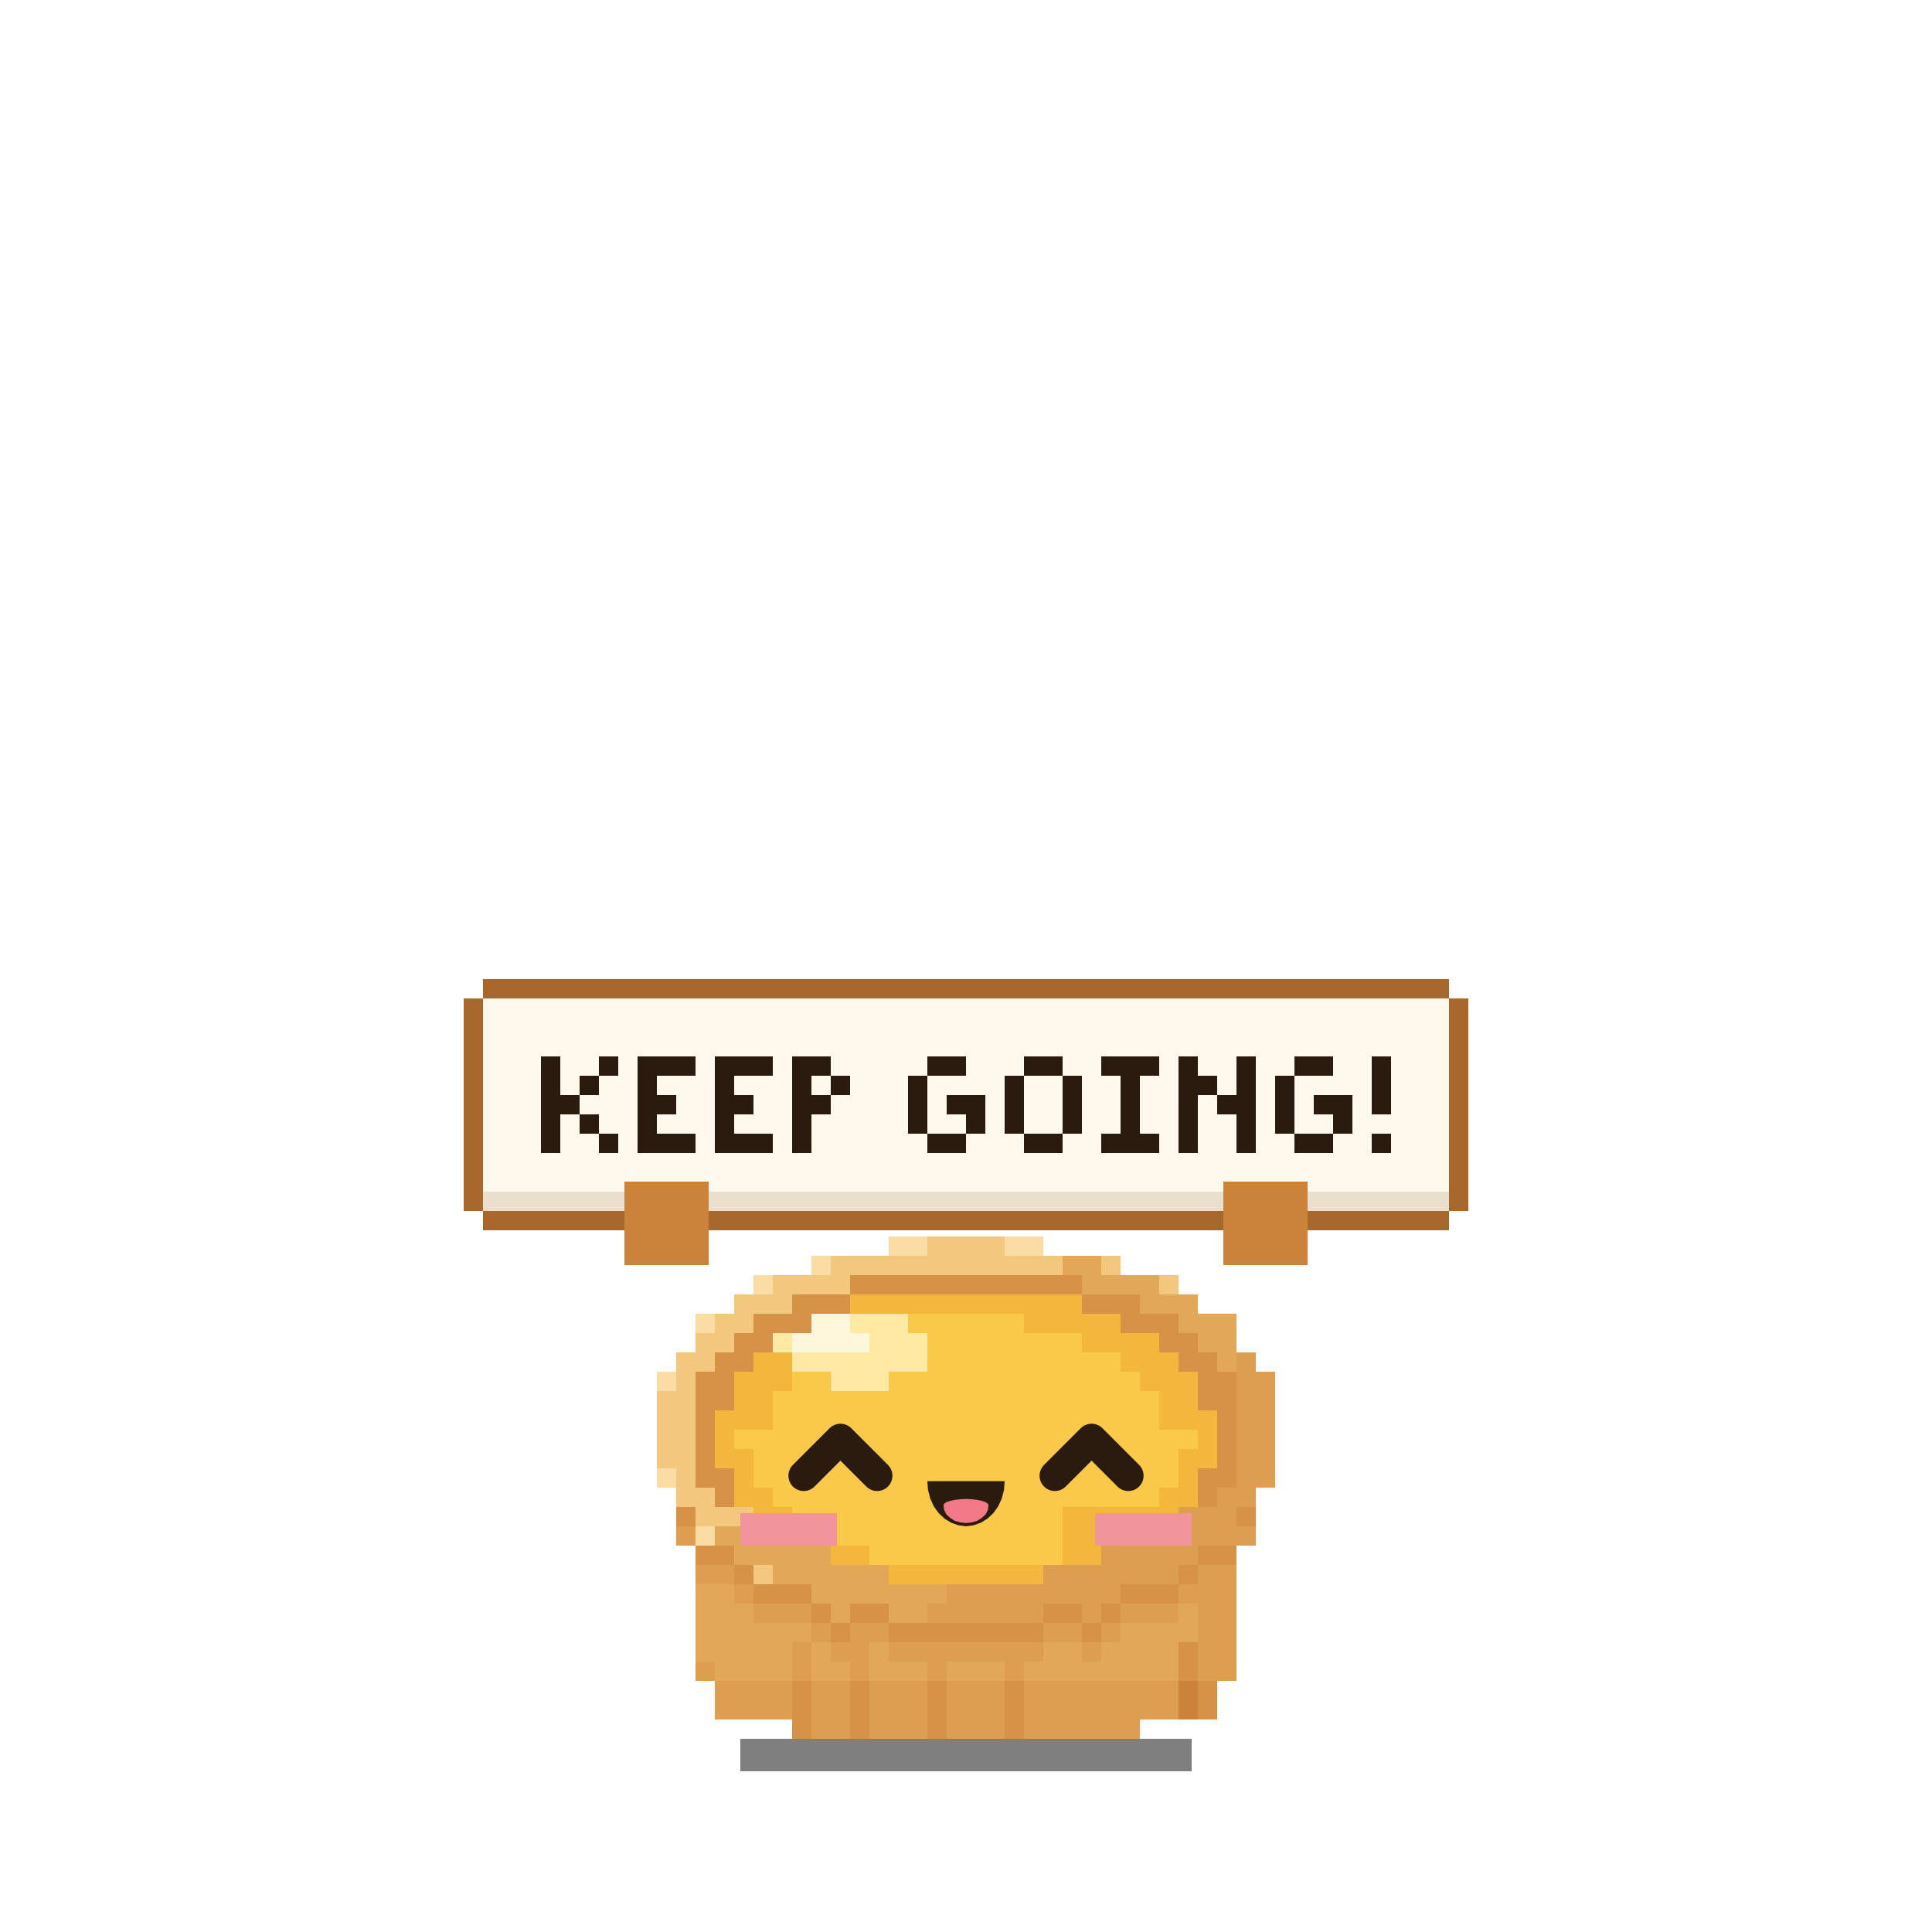
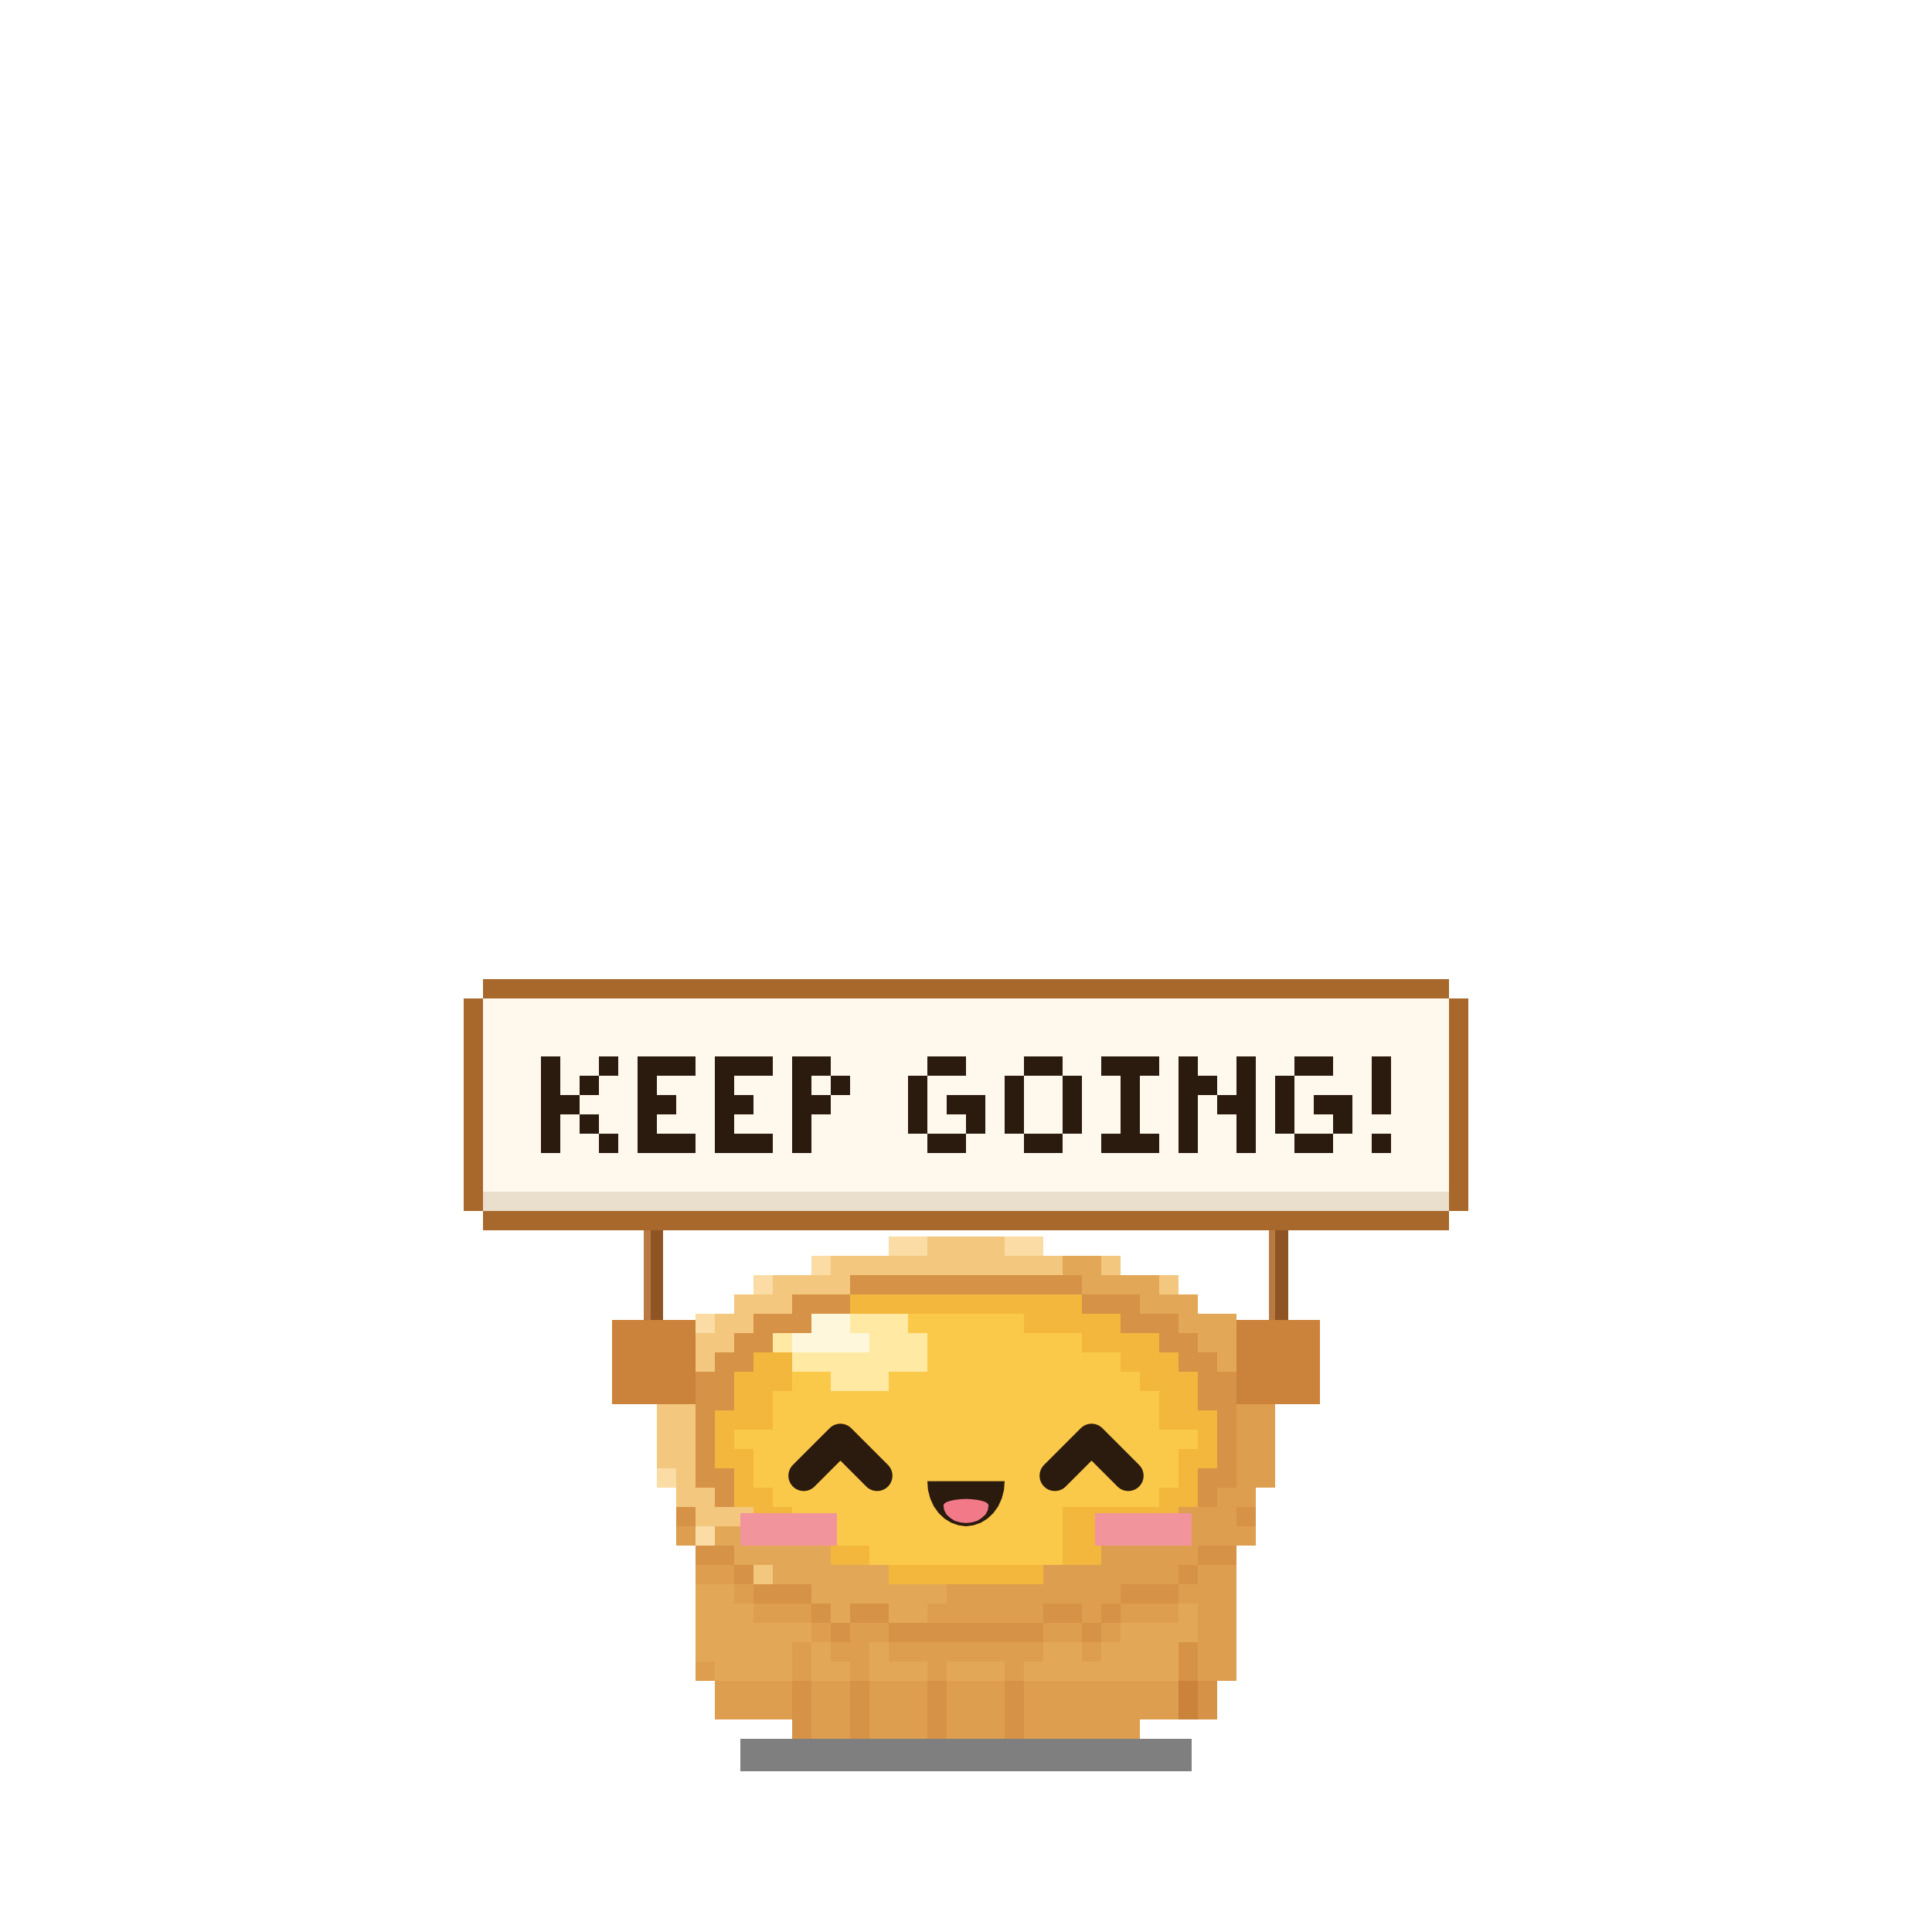
<svg xmlns="http://www.w3.org/2000/svg" viewBox="-20 -34 60 60" width="500" height="500" shape-rendering="crispEdges">
  <defs>
    <style>
      .rise { animation: sign-rise 0.55s ease-out both; }
+       .hands { animation: sign-hands 0.55s ease-out both; }
      .hold { transform-origin: 10px 4.2px; animation: sign-sway 2s 0.55s infinite ease-in-out; }
+       @keyframes sign-hands { 0% { transform: translateY(4.6px); } 70% { transform: translateY(-0.4px); } 100% { transform: translateY(0); } }
      .body { transform-origin: 10px 20px; animation: sign-bounce 1s infinite ease-in-out; }
      .shadow { transform-origin: 10px 20px; animation: sign-shadow 1s infinite ease-in-out; }
      @keyframes sign-rise {
      0% { transform: translateY(8.8px); }
      70% { transform: translateY(-1px); }
      100% { transform: translateY(0); }
      }
      @keyframes sign-sway {
      0%, 100% { transform: rotate(-2.5deg) translateY(0); }
      25% { transform: rotate(0deg) translateY(-0.6px); }
      50% { transform: rotate(2.5deg) translateY(0); }
      75% { transform: rotate(0deg) translateY(-0.6px); }
      }
      @keyframes sign-bounce { 0%, 100% { transform: scale(1, 1); } 50% { transform: scale(1.025, 0.975); } }
      @keyframes sign-shadow { 0%, 100% { transform: scaleX(1); } 50% { transform: scaleX(1.04); } }
      .tw1 { opacity: 0; animation: sign-tw 2s 0.6s infinite step-end; }
      .tw2 { opacity: 0; animation: sign-tw 2s 1.6s infinite step-end; }
      @keyframes sign-tw { 0% { opacity: 1; } 25% { opacity: 0; } 100% { opacity: 0; } }
    </style>
  </defs>
  <g class="shadow">
    <rect x="3" y="20" width="14" height="1" fill="#000" opacity="0.5" />
  </g>
  <g class="body">
    <g class="rise">
      <g class="hold">
+         <rect class="free" x="0" y="3.6" width="0.6" height="4.6" fill="#8E5424" />
+         <rect class="free" x="0" y="3.6" width="0.2" height="4.6" fill="#B87A42" />
+         <rect class="free" x="19.4" y="3.6" width="0.6" height="4.6" fill="#8E5424" />
+         <rect class="free" x="19.4" y="3.6" width="0.2" height="4.6" fill="#B87A42" />
        <g transform="translate(-5.6 -3.6) scale(0.6)">
          <rect x="1" y="0" width="50" height="1" fill="#A8682C" />
          <rect x="0" y="1" width="1" height="1" fill="#A8682C" />
          <rect x="1" y="1" width="50" height="1" fill="#FFF8EC" />
          <rect x="51" y="1" width="1" height="1" fill="#A8682C" />
          <rect x="0" y="2" width="1" height="1" fill="#A8682C" />
          <rect x="1" y="2" width="50" height="1" fill="#FFF8EC" />
          <rect x="51" y="2" width="1" height="1" fill="#A8682C" />
          <rect x="0" y="3" width="1" height="1" fill="#A8682C" />
          <rect x="1" y="3" width="50" height="1" fill="#FFF8EC" />
          <rect x="51" y="3" width="1" height="1" fill="#A8682C" />
          <rect x="0" y="4" width="1" height="1" fill="#A8682C" />
          <rect x="1" y="4" width="3" height="1" fill="#FFF8EC" />
          <rect x="4" y="4" width="1" height="1" fill="#2B1A0E" />
          <rect x="5" y="4" width="2" height="1" fill="#FFF8EC" />
          <rect x="7" y="4" width="1" height="1" fill="#2B1A0E" />
          <rect x="8" y="4" width="1" height="1" fill="#FFF8EC" />
          <rect x="9" y="4" width="3" height="1" fill="#2B1A0E" />
          <rect x="12" y="4" width="1" height="1" fill="#FFF8EC" />
          <rect x="13" y="4" width="3" height="1" fill="#2B1A0E" />
          <rect x="16" y="4" width="1" height="1" fill="#FFF8EC" />
          <rect x="17" y="4" width="2" height="1" fill="#2B1A0E" />
          <rect x="19" y="4" width="5" height="1" fill="#FFF8EC" />
          <rect x="24" y="4" width="2" height="1" fill="#2B1A0E" />
          <rect x="26" y="4" width="3" height="1" fill="#FFF8EC" />
          <rect x="29" y="4" width="2" height="1" fill="#2B1A0E" />
          <rect x="31" y="4" width="2" height="1" fill="#FFF8EC" />
          <rect x="33" y="4" width="3" height="1" fill="#2B1A0E" />
          <rect x="36" y="4" width="1" height="1" fill="#FFF8EC" />
          <rect x="37" y="4" width="1" height="1" fill="#2B1A0E" />
          <rect x="38" y="4" width="2" height="1" fill="#FFF8EC" />
          <rect x="40" y="4" width="1" height="1" fill="#2B1A0E" />
          <rect x="41" y="4" width="2" height="1" fill="#FFF8EC" />
          <rect x="43" y="4" width="2" height="1" fill="#2B1A0E" />
          <rect x="45" y="4" width="2" height="1" fill="#FFF8EC" />
          <rect x="47" y="4" width="1" height="1" fill="#2B1A0E" />
          <rect x="48" y="4" width="3" height="1" fill="#FFF8EC" />
          <rect x="51" y="4" width="1" height="1" fill="#A8682C" />
          <rect x="0" y="5" width="1" height="1" fill="#A8682C" />
          <rect x="1" y="5" width="3" height="1" fill="#FFF8EC" />
          <rect x="4" y="5" width="1" height="1" fill="#2B1A0E" />
          <rect x="5" y="5" width="1" height="1" fill="#FFF8EC" />
          <rect x="6" y="5" width="1" height="1" fill="#2B1A0E" />
          <rect x="7" y="5" width="2" height="1" fill="#FFF8EC" />
          <rect x="9" y="5" width="1" height="1" fill="#2B1A0E" />
          <rect x="10" y="5" width="3" height="1" fill="#FFF8EC" />
          <rect x="13" y="5" width="1" height="1" fill="#2B1A0E" />
          <rect x="14" y="5" width="3" height="1" fill="#FFF8EC" />
          <rect x="17" y="5" width="1" height="1" fill="#2B1A0E" />
          <rect x="18" y="5" width="1" height="1" fill="#FFF8EC" />
          <rect x="19" y="5" width="1" height="1" fill="#2B1A0E" />
          <rect x="20" y="5" width="3" height="1" fill="#FFF8EC" />
          <rect x="23" y="5" width="1" height="1" fill="#2B1A0E" />
          <rect x="24" y="5" width="4" height="1" fill="#FFF8EC" />
          <rect x="28" y="5" width="1" height="1" fill="#2B1A0E" />
          <rect x="29" y="5" width="2" height="1" fill="#FFF8EC" />
          <rect x="31" y="5" width="1" height="1" fill="#2B1A0E" />
          <rect x="32" y="5" width="2" height="1" fill="#FFF8EC" />
          <rect x="34" y="5" width="1" height="1" fill="#2B1A0E" />
          <rect x="35" y="5" width="2" height="1" fill="#FFF8EC" />
          <rect x="37" y="5" width="2" height="1" fill="#2B1A0E" />
          <rect x="39" y="5" width="1" height="1" fill="#FFF8EC" />
          <rect x="40" y="5" width="1" height="1" fill="#2B1A0E" />
          <rect x="41" y="5" width="1" height="1" fill="#FFF8EC" />
          <rect x="42" y="5" width="1" height="1" fill="#2B1A0E" />
          <rect x="43" y="5" width="4" height="1" fill="#FFF8EC" />
          <rect x="47" y="5" width="1" height="1" fill="#2B1A0E" />
          <rect x="48" y="5" width="3" height="1" fill="#FFF8EC" />
          <rect x="51" y="5" width="1" height="1" fill="#A8682C" />
          <rect x="0" y="6" width="1" height="1" fill="#A8682C" />
          <rect x="1" y="6" width="3" height="1" fill="#FFF8EC" />
          <rect x="4" y="6" width="2" height="1" fill="#2B1A0E" />
          <rect x="6" y="6" width="3" height="1" fill="#FFF8EC" />
          <rect x="9" y="6" width="2" height="1" fill="#2B1A0E" />
          <rect x="11" y="6" width="2" height="1" fill="#FFF8EC" />
          <rect x="13" y="6" width="2" height="1" fill="#2B1A0E" />
          <rect x="15" y="6" width="2" height="1" fill="#FFF8EC" />
          <rect x="17" y="6" width="2" height="1" fill="#2B1A0E" />
          <rect x="19" y="6" width="4" height="1" fill="#FFF8EC" />
          <rect x="23" y="6" width="1" height="1" fill="#2B1A0E" />
          <rect x="24" y="6" width="1" height="1" fill="#FFF8EC" />
          <rect x="25" y="6" width="2" height="1" fill="#2B1A0E" />
          <rect x="27" y="6" width="1" height="1" fill="#FFF8EC" />
          <rect x="28" y="6" width="1" height="1" fill="#2B1A0E" />
          <rect x="29" y="6" width="2" height="1" fill="#FFF8EC" />
          <rect x="31" y="6" width="1" height="1" fill="#2B1A0E" />
          <rect x="32" y="6" width="2" height="1" fill="#FFF8EC" />
          <rect x="34" y="6" width="1" height="1" fill="#2B1A0E" />
          <rect x="35" y="6" width="2" height="1" fill="#FFF8EC" />
          <rect x="37" y="6" width="1" height="1" fill="#2B1A0E" />
          <rect x="38" y="6" width="1" height="1" fill="#FFF8EC" />
          <rect x="39" y="6" width="2" height="1" fill="#2B1A0E" />
          <rect x="41" y="6" width="1" height="1" fill="#FFF8EC" />
          <rect x="42" y="6" width="1" height="1" fill="#2B1A0E" />
          <rect x="43" y="6" width="1" height="1" fill="#FFF8EC" />
          <rect x="44" y="6" width="2" height="1" fill="#2B1A0E" />
          <rect x="46" y="6" width="1" height="1" fill="#FFF8EC" />
          <rect x="47" y="6" width="1" height="1" fill="#2B1A0E" />
          <rect x="48" y="6" width="3" height="1" fill="#FFF8EC" />
          <rect x="51" y="6" width="1" height="1" fill="#A8682C" />
          <rect x="0" y="7" width="1" height="1" fill="#A8682C" />
          <rect x="1" y="7" width="3" height="1" fill="#FFF8EC" />
          <rect x="4" y="7" width="1" height="1" fill="#2B1A0E" />
          <rect x="5" y="7" width="1" height="1" fill="#FFF8EC" />
          <rect x="6" y="7" width="1" height="1" fill="#2B1A0E" />
          <rect x="7" y="7" width="2" height="1" fill="#FFF8EC" />
          <rect x="9" y="7" width="1" height="1" fill="#2B1A0E" />
          <rect x="10" y="7" width="3" height="1" fill="#FFF8EC" />
          <rect x="13" y="7" width="1" height="1" fill="#2B1A0E" />
          <rect x="14" y="7" width="3" height="1" fill="#FFF8EC" />
          <rect x="17" y="7" width="1" height="1" fill="#2B1A0E" />
          <rect x="18" y="7" width="5" height="1" fill="#FFF8EC" />
          <rect x="23" y="7" width="1" height="1" fill="#2B1A0E" />
          <rect x="24" y="7" width="2" height="1" fill="#FFF8EC" />
          <rect x="26" y="7" width="1" height="1" fill="#2B1A0E" />
          <rect x="27" y="7" width="1" height="1" fill="#FFF8EC" />
          <rect x="28" y="7" width="1" height="1" fill="#2B1A0E" />
          <rect x="29" y="7" width="2" height="1" fill="#FFF8EC" />
          <rect x="31" y="7" width="1" height="1" fill="#2B1A0E" />
          <rect x="32" y="7" width="2" height="1" fill="#FFF8EC" />
          <rect x="34" y="7" width="1" height="1" fill="#2B1A0E" />
          <rect x="35" y="7" width="2" height="1" fill="#FFF8EC" />
          <rect x="37" y="7" width="1" height="1" fill="#2B1A0E" />
          <rect x="38" y="7" width="2" height="1" fill="#FFF8EC" />
          <rect x="40" y="7" width="1" height="1" fill="#2B1A0E" />
          <rect x="41" y="7" width="1" height="1" fill="#FFF8EC" />
          <rect x="42" y="7" width="1" height="1" fill="#2B1A0E" />
          <rect x="43" y="7" width="2" height="1" fill="#FFF8EC" />
          <rect x="45" y="7" width="1" height="1" fill="#2B1A0E" />
          <rect x="46" y="7" width="5" height="1" fill="#FFF8EC" />
          <rect x="51" y="7" width="1" height="1" fill="#A8682C" />
          <rect x="0" y="8" width="1" height="1" fill="#A8682C" />
          <rect x="1" y="8" width="3" height="1" fill="#FFF8EC" />
          <rect x="4" y="8" width="1" height="1" fill="#2B1A0E" />
          <rect x="5" y="8" width="2" height="1" fill="#FFF8EC" />
          <rect x="7" y="8" width="1" height="1" fill="#2B1A0E" />
          <rect x="8" y="8" width="1" height="1" fill="#FFF8EC" />
          <rect x="9" y="8" width="3" height="1" fill="#2B1A0E" />
          <rect x="12" y="8" width="1" height="1" fill="#FFF8EC" />
          <rect x="13" y="8" width="3" height="1" fill="#2B1A0E" />
          <rect x="16" y="8" width="1" height="1" fill="#FFF8EC" />
          <rect x="17" y="8" width="1" height="1" fill="#2B1A0E" />
          <rect x="18" y="8" width="6" height="1" fill="#FFF8EC" />
          <rect x="24" y="8" width="2" height="1" fill="#2B1A0E" />
          <rect x="26" y="8" width="3" height="1" fill="#FFF8EC" />
          <rect x="29" y="8" width="2" height="1" fill="#2B1A0E" />
          <rect x="31" y="8" width="2" height="1" fill="#FFF8EC" />
          <rect x="33" y="8" width="3" height="1" fill="#2B1A0E" />
          <rect x="36" y="8" width="1" height="1" fill="#FFF8EC" />
          <rect x="37" y="8" width="1" height="1" fill="#2B1A0E" />
          <rect x="38" y="8" width="2" height="1" fill="#FFF8EC" />
          <rect x="40" y="8" width="1" height="1" fill="#2B1A0E" />
          <rect x="41" y="8" width="2" height="1" fill="#FFF8EC" />
          <rect x="43" y="8" width="2" height="1" fill="#2B1A0E" />
          <rect x="45" y="8" width="2" height="1" fill="#FFF8EC" />
          <rect x="47" y="8" width="1" height="1" fill="#2B1A0E" />
          <rect x="48" y="8" width="3" height="1" fill="#FFF8EC" />
          <rect x="51" y="8" width="1" height="1" fill="#A8682C" />
          <rect x="0" y="9" width="1" height="1" fill="#A8682C" />
          <rect x="1" y="9" width="50" height="1" fill="#FFF8EC" />
          <rect x="51" y="9" width="1" height="1" fill="#A8682C" />
          <rect x="0" y="10" width="1" height="1" fill="#A8682C" />
          <rect x="1" y="10" width="50" height="1" fill="#FFF8EC" />
          <rect x="51" y="10" width="1" height="1" fill="#A8682C" />
          <rect x="0" y="11" width="1" height="1" fill="#A8682C" />
          <rect x="1" y="11" width="50" height="1" fill="#EADFCC" />
          <rect x="51" y="11" width="1" height="1" fill="#A8682C" />
          <rect x="1" y="12" width="50" height="1" fill="#A8682C" />
        </g>
-         <rect class="free" x="-0.6" y="2.7" width="2.6" height="2.6" fill="#CB823A" />
-         <rect class="free" x="18" y="2.7" width="2.6" height="2.6" fill="#CB823A" />
      </g>
    </g>
    <g id="tart" transform="translate(0.4 4.4) scale(0.6)">
      <rect x="12" y="0" width="8" height="2" fill="#FADCA4" />
      <rect x="8" y="1" width="16" height="2" fill="#F3C77E" />
      <rect x="5" y="2" width="22" height="2" fill="#D69246" />
      <rect x="4" y="3" width="24" height="2" fill="#F2B73C" />
      <rect x="2" y="4" width="28" height="2" fill="#D69246" />
      <rect x="2" y="5" width="28" height="2" fill="#FBC94A" />
      <rect x="1" y="6" width="30" height="2" fill="#FBC94A" />
      <rect x="0" y="7" width="32" height="2" fill="#FBC94A" />
      <rect x="0" y="8" width="32" height="2" fill="#FBC94A" />
      <rect x="0" y="9" width="32" height="2" fill="#FBC94A" />
      <rect x="0" y="10" width="32" height="2" fill="#FBC94A" />
      <rect x="0" y="11" width="32" height="2" fill="#FBC94A" />
      <rect x="1" y="12" width="30" height="2" fill="#FBC94A" />
      <rect x="1" y="13" width="30" height="2" fill="#FBC94A" />
      <rect x="1" y="14" width="30" height="2" fill="#FBC94A" />
      <rect x="2" y="15" width="28" height="2" fill="#FBC94A" />
      <rect x="2" y="16" width="28" height="2" fill="#FBC94A" />
      <rect x="2" y="17" width="28" height="2" fill="#DE9E50" />
      <rect x="2" y="18" width="28" height="2" fill="#DE9E50" />
      <rect x="2" y="19" width="28" height="2" fill="#DE9E50" />
      <rect x="2" y="20" width="28" height="2" fill="#E3A857" />
      <rect x="2" y="21" width="28" height="2" fill="#DE9E50" />
      <rect x="3" y="22" width="26" height="2" fill="#E3A857" />
      <rect x="3" y="23" width="26" height="2" fill="#DE9E50" />
      <rect x="7" y="24" width="18" height="2" fill="#DE9E50" />
      <rect x="12" y="0" width="8" height="1" fill="#FADCA4" />
      <rect x="8" y="1" width="16" height="1" fill="#F3C77E" />
      <rect x="5" y="2" width="22" height="1" fill="#D69246" />
      <rect x="4" y="3" width="24" height="1" fill="#F2B73C" />
      <rect x="2" y="4" width="28" height="1" fill="#D69246" />
      <rect x="2" y="5" width="28" height="1" fill="#FBC94A" />
      <rect x="1" y="6" width="30" height="1" fill="#FBC94A" />
      <rect x="0" y="7" width="32" height="1" fill="#FBC94A" />
      <rect x="0" y="8" width="32" height="1" fill="#FBC94A" />
      <rect x="0" y="9" width="32" height="1" fill="#FBC94A" />
      <rect x="0" y="10" width="32" height="1" fill="#FBC94A" />
      <rect x="0" y="11" width="32" height="1" fill="#FBC94A" />
      <rect x="0" y="12" width="32" height="1" fill="#FBC94A" />
      <rect x="1" y="13" width="30" height="1" fill="#FBC94A" />
      <rect x="1" y="14" width="30" height="1" fill="#FBC94A" />
      <rect x="1" y="15" width="30" height="1" fill="#FBC94A" />
      <rect x="2" y="16" width="28" height="1" fill="#FBC94A" />
      <rect x="2" y="17" width="28" height="1" fill="#DE9E50" />
      <rect x="2" y="18" width="28" height="1" fill="#DE9E50" />
      <rect x="2" y="19" width="28" height="1" fill="#DE9E50" />
      <rect x="2" y="20" width="28" height="1" fill="#E3A857" />
      <rect x="2" y="21" width="28" height="1" fill="#DE9E50" />
      <rect x="2" y="22" width="28" height="1" fill="#E3A857" />
      <rect x="3" y="23" width="26" height="1" fill="#DE9E50" />
      <rect x="3" y="24" width="26" height="1" fill="#DE9E50" />
      <rect x="7" y="25" width="18" height="1" fill="#DE9E50" />
      <rect x="12" y="0" width="2" height="1" fill="#FADCA4" />
      <rect x="14" y="0" width="4" height="1" fill="#F3C77E" />
      <rect x="18" y="0" width="2" height="1" fill="#FADCA4" />
      <rect x="8" y="1" width="1" height="1" fill="#FADCA4" />
      <rect x="9" y="1" width="12" height="1" fill="#F3C77E" />
      <rect x="21" y="1" width="2" height="1" fill="#E3A857" />
      <rect x="23" y="1" width="1" height="1" fill="#F3C77E" />
      <rect x="5" y="2" width="1" height="1" fill="#FADCA4" />
      <rect x="6" y="2" width="4" height="1" fill="#F3C77E" />
      <rect x="10" y="2" width="12" height="1" fill="#D69246" />
      <rect x="22" y="2" width="4" height="1" fill="#E3A857" />
      <rect x="26" y="2" width="1" height="1" fill="#F3C77E" />
      <rect x="4" y="3" width="3" height="1" fill="#F3C77E" />
      <rect x="7" y="3" width="3" height="1" fill="#D69246" />
      <rect x="10" y="3" width="12" height="1" fill="#F2B73C" />
      <rect x="22" y="3" width="3" height="1" fill="#D69246" />
      <rect x="25" y="3" width="3" height="1" fill="#E3A857" />
      <rect x="2" y="4" width="1" height="1" fill="#FADCA4" />
      <rect x="3" y="4" width="2" height="1" fill="#F3C77E" />
      <rect x="5" y="4" width="3" height="1" fill="#D69246" />
      <rect x="8" y="4" width="2" height="1" fill="#FFF7DC" />
      <rect x="10" y="4" width="3" height="1" fill="#FFE9A3" />
      <rect x="13" y="4" width="6" height="1" fill="#FBC94A" />
      <rect x="19" y="4" width="5" height="1" fill="#F2B73C" />
      <rect x="24" y="4" width="3" height="1" fill="#D69246" />
      <rect x="27" y="4" width="3" height="1" fill="#E3A857" />
      <rect x="2" y="5" width="2" height="1" fill="#F3C77E" />
      <rect x="4" y="5" width="2" height="1" fill="#D69246" />
      <rect x="6" y="5" width="1" height="1" fill="#FFE9A3" />
      <rect x="7" y="5" width="4" height="1" fill="#FFF7DC" />
      <rect x="11" y="5" width="3" height="1" fill="#FFE9A3" />
      <rect x="14" y="5" width="8" height="1" fill="#FBC94A" />
      <rect x="22" y="5" width="4" height="1" fill="#F2B73C" />
      <rect x="26" y="5" width="2" height="1" fill="#D69246" />
      <rect x="28" y="5" width="2" height="1" fill="#E3A857" />
      <rect x="1" y="6" width="2" height="1" fill="#F3C77E" />
      <rect x="3" y="6" width="2" height="1" fill="#D69246" />
      <rect x="5" y="6" width="2" height="1" fill="#F2B73C" />
      <rect x="7" y="6" width="7" height="1" fill="#FFE9A3" />
      <rect x="14" y="6" width="10" height="1" fill="#FBC94A" />
      <rect x="24" y="6" width="3" height="1" fill="#F2B73C" />
      <rect x="27" y="6" width="2" height="1" fill="#D69246" />
      <rect x="29" y="6" width="1" height="1" fill="#E3A857" />
      <rect x="30" y="6" width="1" height="1" fill="#DE9E50" />
      <rect x="0" y="7" width="1" height="1" fill="#FADCA4" />
      <rect x="1" y="7" width="1" height="1" fill="#F3C77E" />
      <rect x="2" y="7" width="2" height="1" fill="#D69246" />
      <rect x="4" y="7" width="3" height="1" fill="#F2B73C" />
      <rect x="7" y="7" width="2" height="1" fill="#FBC94A" />
      <rect x="9" y="7" width="3" height="1" fill="#FFE9A3" />
      <rect x="12" y="7" width="13" height="1" fill="#FBC94A" />
      <rect x="25" y="7" width="3" height="1" fill="#F2B73C" />
      <rect x="28" y="7" width="2" height="1" fill="#D69246" />
      <rect x="30" y="7" width="2" height="1" fill="#DE9E50" />
      <rect x="0" y="8" width="2" height="1" fill="#F3C77E" />
      <rect x="2" y="8" width="2" height="1" fill="#D69246" />
      <rect x="4" y="8" width="2" height="1" fill="#F2B73C" />
      <rect x="6" y="8" width="20" height="1" fill="#FBC94A" />
      <rect x="26" y="8" width="2" height="1" fill="#F2B73C" />
      <rect x="28" y="8" width="2" height="1" fill="#D69246" />
      <rect x="30" y="8" width="2" height="1" fill="#DE9E50" />
      <rect x="0" y="9" width="2" height="1" fill="#F3C77E" />
      <rect x="2" y="9" width="1" height="1" fill="#D69246" />
      <rect x="3" y="9" width="3" height="1" fill="#F2B73C" />
      <rect x="6" y="9" width="20" height="1" fill="#FBC94A" />
      <rect x="26" y="9" width="3" height="1" fill="#F2B73C" />
      <rect x="29" y="9" width="1" height="1" fill="#D69246" />
      <rect x="30" y="9" width="2" height="1" fill="#DE9E50" />
      <rect x="0" y="10" width="2" height="1" fill="#F3C77E" />
      <rect x="2" y="10" width="1" height="1" fill="#D69246" />
      <rect x="3" y="10" width="1" height="1" fill="#F2B73C" />
      <rect x="4" y="10" width="24" height="1" fill="#FBC94A" />
      <rect x="28" y="10" width="1" height="1" fill="#F2B73C" />
      <rect x="29" y="10" width="1" height="1" fill="#D69246" />
      <rect x="30" y="10" width="2" height="1" fill="#DE9E50" />
      <rect x="0" y="11" width="2" height="1" fill="#F3C77E" />
      <rect x="2" y="11" width="1" height="1" fill="#D69246" />
      <rect x="3" y="11" width="2" height="1" fill="#F2B73C" />
      <rect x="5" y="11" width="22" height="1" fill="#FBC94A" />
      <rect x="27" y="11" width="2" height="1" fill="#F2B73C" />
      <rect x="29" y="11" width="1" height="1" fill="#D69246" />
      <rect x="30" y="11" width="2" height="1" fill="#DE9E50" />
      <rect x="0" y="12" width="1" height="1" fill="#FADCA4" />
      <rect x="1" y="12" width="1" height="1" fill="#F3C77E" />
      <rect x="2" y="12" width="2" height="1" fill="#D69246" />
      <rect x="4" y="12" width="1" height="1" fill="#F2B73C" />
      <rect x="5" y="12" width="22" height="1" fill="#FBC94A" />
      <rect x="27" y="12" width="1" height="1" fill="#F2B73C" />
      <rect x="28" y="12" width="2" height="1" fill="#D69246" />
      <rect x="30" y="12" width="2" height="1" fill="#DE9E50" />
      <rect x="1" y="13" width="2" height="1" fill="#F3C77E" />
      <rect x="3" y="13" width="1" height="1" fill="#D69246" />
      <rect x="4" y="13" width="2" height="1" fill="#F2B73C" />
      <rect x="6" y="13" width="20" height="1" fill="#FBC94A" />
      <rect x="26" y="13" width="2" height="1" fill="#F2B73C" />
      <rect x="28" y="13" width="1" height="1" fill="#D69246" />
      <rect x="29" y="13" width="2" height="1" fill="#DE9E50" />
      <rect x="1" y="14" width="1" height="1" fill="#D69246" />
      <rect x="2" y="14" width="3" height="1" fill="#F3C77E" />
      <rect x="5" y="14" width="2" height="1" fill="#F2B73C" />
      <rect x="7" y="14" width="14" height="1" fill="#FBC94A" />
      <rect x="21" y="14" width="6" height="1" fill="#F2B73C" />
      <rect x="27" y="14" width="3" height="1" fill="#DE9E50" />
      <rect x="30" y="14" width="1" height="1" fill="#D69246" />
      <rect x="1" y="15" width="1" height="1" fill="#DE9E50" />
      <rect x="2" y="15" width="1" height="1" fill="#FADCA4" />
      <rect x="3" y="15" width="4" height="1" fill="#E3A857" />
      <rect x="7" y="15" width="2" height="1" fill="#F2B73C" />
      <rect x="9" y="15" width="12" height="1" fill="#FBC94A" />
      <rect x="21" y="15" width="4" height="1" fill="#F2B73C" />
      <rect x="25" y="15" width="6" height="1" fill="#DE9E50" />
      <rect x="2" y="16" width="2" height="1" fill="#D69246" />
      <rect x="4" y="16" width="5" height="1" fill="#E3A857" />
      <rect x="9" y="16" width="2" height="1" fill="#F2B73C" />
      <rect x="11" y="16" width="10" height="1" fill="#FBC94A" />
      <rect x="21" y="16" width="2" height="1" fill="#F2B73C" />
      <rect x="23" y="16" width="5" height="1" fill="#DE9E50" />
      <rect x="28" y="16" width="2" height="1" fill="#D69246" />
      <rect x="2" y="17" width="2" height="1" fill="#DE9E50" />
      <rect x="4" y="17" width="1" height="1" fill="#D69246" />
      <rect x="5" y="17" width="1" height="1" fill="#F3C77E" />
      <rect x="6" y="17" width="6" height="1" fill="#E3A857" />
      <rect x="12" y="17" width="8" height="1" fill="#F2B73C" />
      <rect x="20" y="17" width="7" height="1" fill="#DE9E50" />
      <rect x="27" y="17" width="1" height="1" fill="#D69246" />
      <rect x="28" y="17" width="2" height="1" fill="#DE9E50" />
      <rect x="2" y="18" width="2" height="1" fill="#E3A857" />
      <rect x="4" y="18" width="1" height="1" fill="#DE9E50" />
      <rect x="5" y="18" width="3" height="1" fill="#D69246" />
      <rect x="8" y="18" width="7" height="1" fill="#E3A857" />
      <rect x="15" y="18" width="9" height="1" fill="#DE9E50" />
      <rect x="24" y="18" width="3" height="1" fill="#D69246" />
      <rect x="27" y="18" width="3" height="1" fill="#DE9E50" />
      <rect x="2" y="19" width="3" height="1" fill="#E3A857" />
      <rect x="5" y="19" width="3" height="1" fill="#DE9E50" />
      <rect x="8" y="19" width="1" height="1" fill="#D69246" />
      <rect x="9" y="19" width="1" height="1" fill="#E3A857" />
      <rect x="10" y="19" width="2" height="1" fill="#D69246" />
      <rect x="12" y="19" width="2" height="1" fill="#E3A857" />
      <rect x="14" y="19" width="6" height="1" fill="#DE9E50" />
      <rect x="20" y="19" width="2" height="1" fill="#D69246" />
      <rect x="22" y="19" width="1" height="1" fill="#DE9E50" />
      <rect x="23" y="19" width="1" height="1" fill="#D69246" />
      <rect x="24" y="19" width="3" height="1" fill="#DE9E50" />
      <rect x="27" y="19" width="1" height="1" fill="#E3A857" />
      <rect x="28" y="19" width="2" height="1" fill="#DE9E50" />
      <rect x="2" y="20" width="6" height="1" fill="#E3A857" />
      <rect x="8" y="20" width="1" height="1" fill="#DE9E50" />
      <rect x="9" y="20" width="1" height="1" fill="#D69246" />
      <rect x="10" y="20" width="2" height="1" fill="#DE9E50" />
      <rect x="12" y="20" width="8" height="1" fill="#D69246" />
      <rect x="20" y="20" width="2" height="1" fill="#DE9E50" />
      <rect x="22" y="20" width="1" height="1" fill="#D69246" />
      <rect x="23" y="20" width="1" height="1" fill="#DE9E50" />
      <rect x="24" y="20" width="4" height="1" fill="#E3A857" />
      <rect x="28" y="20" width="2" height="1" fill="#DE9E50" />
      <rect x="2" y="21" width="5" height="1" fill="#E3A857" />
      <rect x="7" y="21" width="1" height="1" fill="#DE9E50" />
      <rect x="8" y="21" width="1" height="1" fill="#E3A857" />
      <rect x="9" y="21" width="2" height="1" fill="#DE9E50" />
      <rect x="11" y="21" width="1" height="1" fill="#E3A857" />
      <rect x="12" y="21" width="8" height="1" fill="#DE9E50" />
      <rect x="20" y="21" width="2" height="1" fill="#E3A857" />
      <rect x="22" y="21" width="1" height="1" fill="#DE9E50" />
      <rect x="23" y="21" width="4" height="1" fill="#E3A857" />
      <rect x="27" y="21" width="1" height="1" fill="#D69246" />
      <rect x="28" y="21" width="2" height="1" fill="#DE9E50" />
      <rect x="2" y="22" width="1" height="1" fill="#DE9E50" />
      <rect x="3" y="22" width="4" height="1" fill="#E3A857" />
      <rect x="7" y="22" width="1" height="1" fill="#DE9E50" />
      <rect x="8" y="22" width="2" height="1" fill="#E3A857" />
      <rect x="10" y="22" width="1" height="1" fill="#DE9E50" />
      <rect x="11" y="22" width="3" height="1" fill="#E3A857" />
      <rect x="14" y="22" width="1" height="1" fill="#DE9E50" />
      <rect x="15" y="22" width="3" height="1" fill="#E3A857" />
      <rect x="18" y="22" width="1" height="1" fill="#DE9E50" />
      <rect x="19" y="22" width="8" height="1" fill="#E3A857" />
      <rect x="27" y="22" width="1" height="1" fill="#D69246" />
      <rect x="28" y="22" width="2" height="1" fill="#DE9E50" />
      <rect x="3" y="23" width="4" height="1" fill="#DE9E50" />
      <rect x="7" y="23" width="1" height="1" fill="#D69246" />
      <rect x="8" y="23" width="2" height="1" fill="#DE9E50" />
      <rect x="10" y="23" width="1" height="1" fill="#D69246" />
      <rect x="11" y="23" width="3" height="1" fill="#DE9E50" />
      <rect x="14" y="23" width="1" height="1" fill="#D69246" />
      <rect x="15" y="23" width="3" height="1" fill="#DE9E50" />
      <rect x="18" y="23" width="1" height="1" fill="#D69246" />
      <rect x="19" y="23" width="8" height="1" fill="#DE9E50" />
      <rect x="27" y="23" width="1" height="1" fill="#CB823A" />
      <rect x="28" y="23" width="1" height="1" fill="#D69246" />
      <rect x="3" y="24" width="4" height="1" fill="#DE9E50" />
      <rect x="7" y="24" width="1" height="1" fill="#D69246" />
      <rect x="8" y="24" width="2" height="1" fill="#DE9E50" />
      <rect x="10" y="24" width="1" height="1" fill="#D69246" />
      <rect x="11" y="24" width="3" height="1" fill="#DE9E50" />
      <rect x="14" y="24" width="1" height="1" fill="#D69246" />
      <rect x="15" y="24" width="3" height="1" fill="#DE9E50" />
      <rect x="18" y="24" width="1" height="1" fill="#D69246" />
      <rect x="19" y="24" width="8" height="1" fill="#DE9E50" />
      <rect x="27" y="24" width="1" height="1" fill="#CB823A" />
      <rect x="28" y="24" width="1" height="1" fill="#D69246" />
      <rect x="7" y="25" width="1" height="1" fill="#D69246" />
      <rect x="8" y="25" width="2" height="1" fill="#DE9E50" />
      <rect x="10" y="25" width="1" height="1" fill="#D69246" />
      <rect x="11" y="25" width="3" height="1" fill="#DE9E50" />
      <rect x="14" y="25" width="1" height="1" fill="#D69246" />
      <rect x="15" y="25" width="3" height="1" fill="#DE9E50" />
      <rect x="18" y="25" width="1" height="1" fill="#D69246" />
      <rect x="19" y="25" width="6" height="1" fill="#DE9E50" />
    </g>
    <rect x="3" y="13" width="3" height="1" fill="#F2949C" />
    <rect x="14" y="13" width="3" height="1" fill="#F2949C" />
    <g fill="none" stroke="#2B1A0E" stroke-width="0.95" stroke-linecap="round" stroke-linejoin="round" shape-rendering="geometricPrecision">
      <polyline class="free" points="4.96,11.83 6.1,10.69 7.24,11.83" />
      <polyline class="free" points="12.76,11.83 13.9,10.69 15.04,11.83" />
    </g>
    <g shape-rendering="geometricPrecision" stroke="none">
      <polyline class="free" fill="#2B1A0E" points="11.2,12 11.18,12.27 11.11,12.54 11,12.78 10.85,12.99 10.67,13.16 10.46,13.29 10.23,13.37 10,13.4 9.77,13.37 9.54,13.29 9.33,13.16 9.15,12.99 9,12.78 8.89,12.54 8.82,12.27 8.8,12" />
      <polyline class="free" fill="#F27A88" points="10.7,12.75 10.68,12.89 10.61,13.03 10.49,13.14 10.35,13.23 10.18,13.28 10,13.3 9.82,13.28 9.65,13.23 9.51,13.14 9.39,13.03 9.32,12.89 9.3,12.75 9.3,12.75 9.32,12.7 9.39,12.65 9.51,12.61 9.65,12.58 9.82,12.56 10,12.55 10.18,12.56 10.35,12.58 10.49,12.61 10.61,12.65 10.68,12.7 10.7,12.75" />
    </g>
+     <g class="hands">
+       <g class="hold">
+         <rect class="free" x="-1" y="7" width="2.6" height="2.6" fill="#CB823A" />
+         <rect class="free" x="18.4" y="7" width="2.6" height="2.6" fill="#CB823A" />
+       </g>
+     </g>
  </g>
  <g class="tw1">
    <rect x="-7" y="-5" width="1" height="1" fill="#F6C343" />
    <rect x="-8" y="-4" width="1" height="1" fill="#F6C343" />
    <rect x="-7" y="-4" width="1" height="1" fill="#FFF7DC" />
    <rect x="-6" y="-4" width="1" height="1" fill="#F6C343" />
    <rect x="-7" y="-3" width="1" height="1" fill="#F6C343" />
  </g>
  <g class="tw2">
    <rect x="26" y="-3" width="1" height="1" fill="#F6C343" />
    <rect x="25" y="-2" width="1" height="1" fill="#F6C343" />
    <rect x="26" y="-2" width="1" height="1" fill="#FFF7DC" />
    <rect x="27" y="-2" width="1" height="1" fill="#F6C343" />
    <rect x="26" y="-1" width="1" height="1" fill="#F6C343" />
  </g>
</svg>
